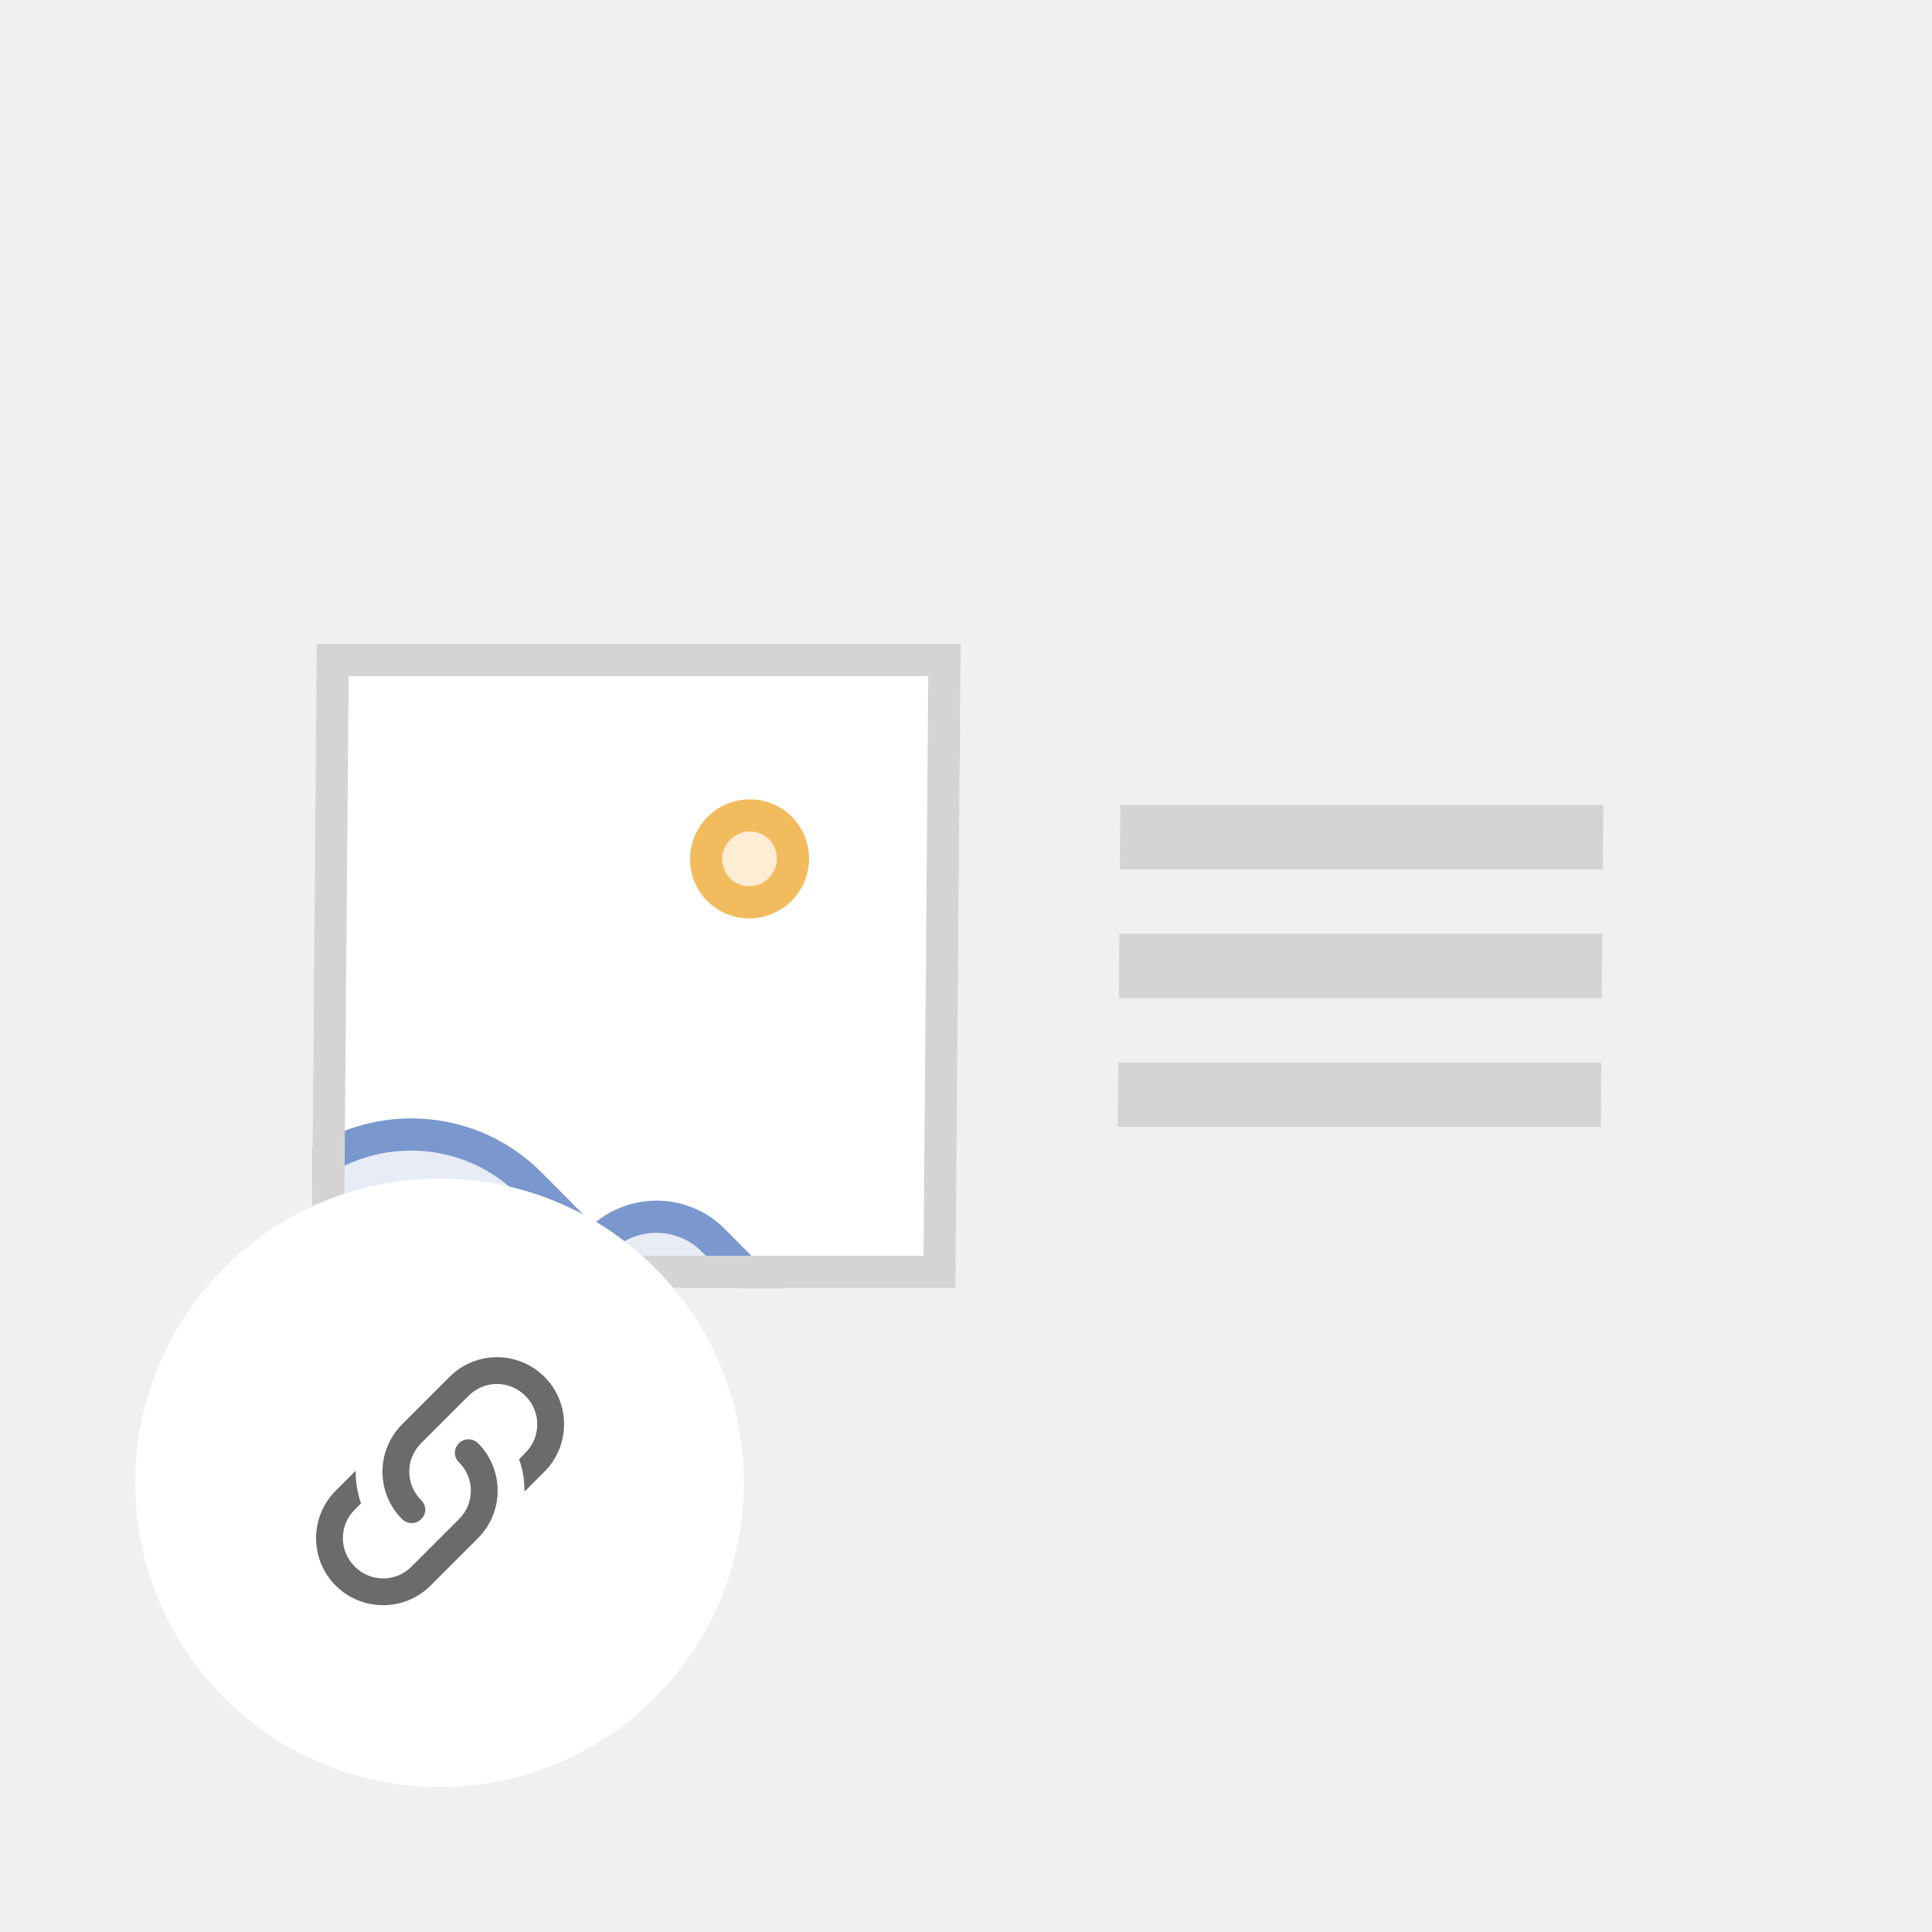
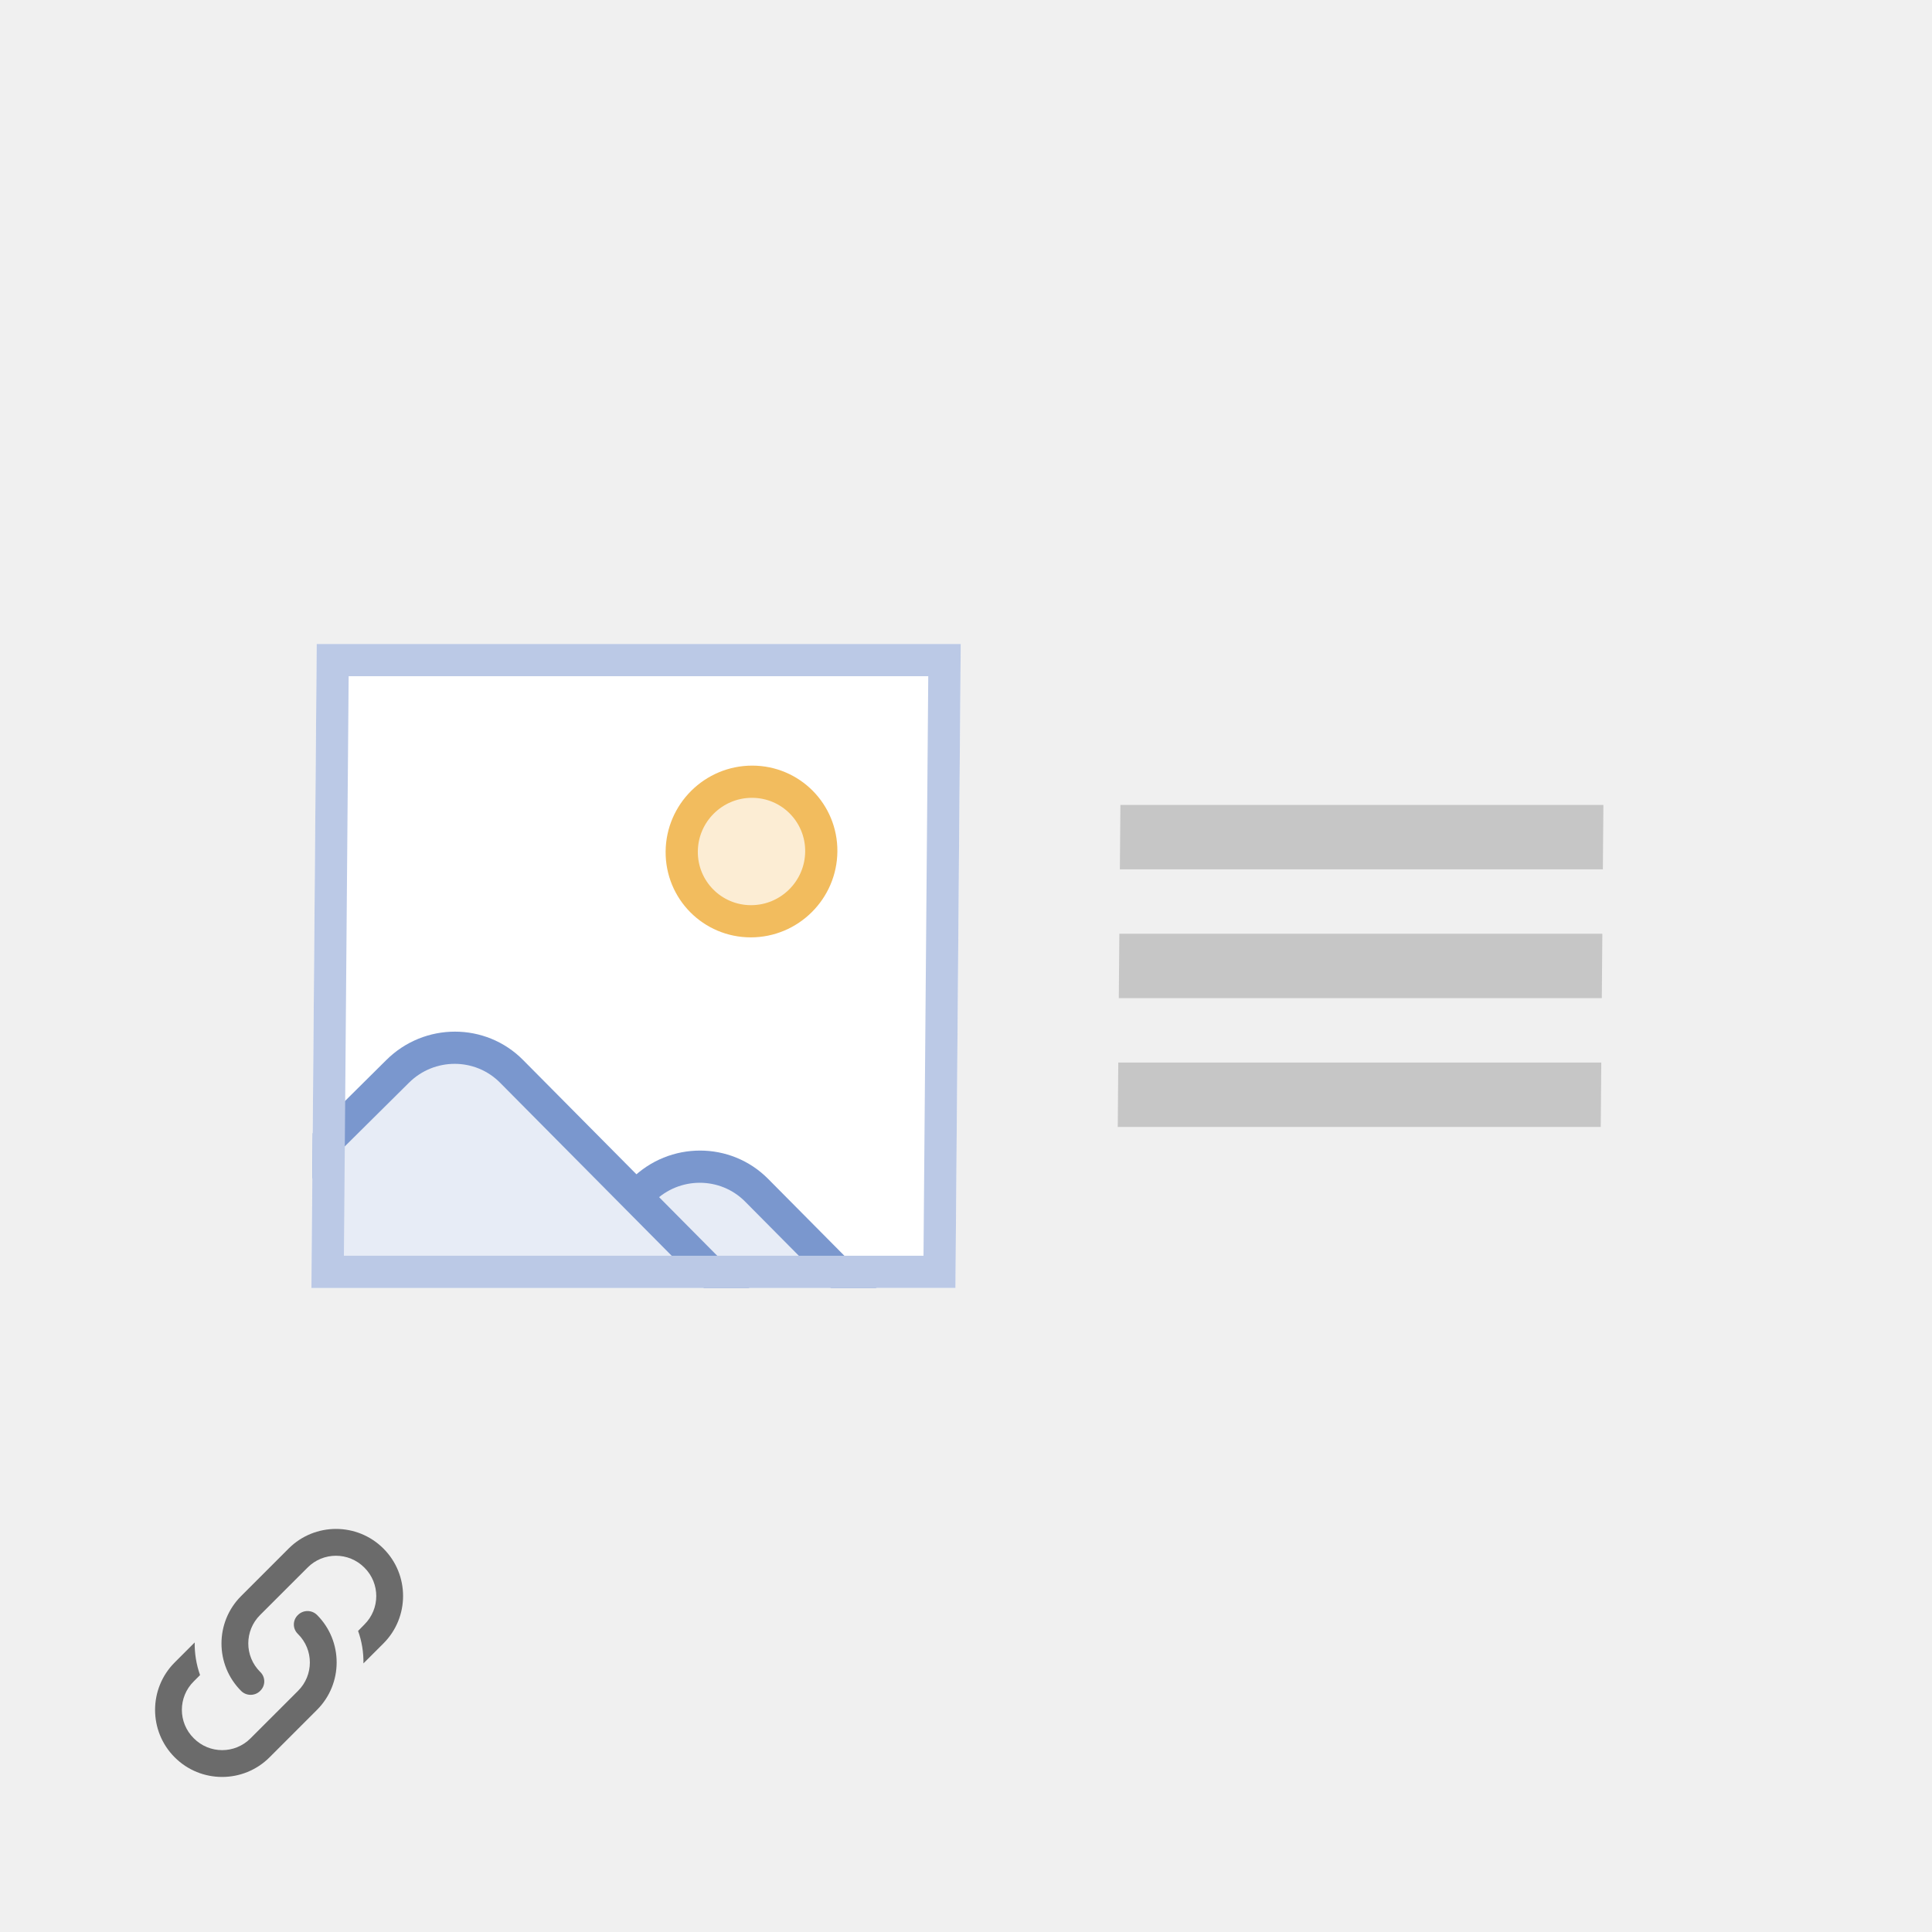
<svg xmlns="http://www.w3.org/2000/svg" width="60" height="60" viewBox="0 0 60 60" fill="none">
-   <g clip-path="url(#clip0_2449_2640)">
+   <g clip-path="url(#clip0_2471_3023)">
    <rect width="20" height="20" transform="matrix(1 0 -0.00820296 0.999966 9.83594 19.9995)" fill="white" />
-     <mask id="mask0_2449_2640" style="mask-type:alpha" maskUnits="userSpaceOnUse" x="9" y="19" width="21" height="21">
+     <mask id="mask0_2471_3023" style="mask-type:alpha" maskUnits="userSpaceOnUse" x="9" y="19" width="21" height="21">
      <rect x="0.496" y="0.5" width="19" height="19" transform="matrix(1 0 -0.00820296 0.999966 9.84004 19.9995)" fill="#F8F8F8" stroke="#B8B8B8" />
    </mask>
-     <g mask="url(#mask0_2449_2640)">
-       <path d="M24.628 26.673C24.622 27.418 24.013 28.023 23.267 28.023C22.522 28.023 21.922 27.418 21.928 26.673C21.934 25.927 22.544 25.323 23.289 25.323C24.035 25.323 24.634 25.927 24.628 26.673Z" fill="#FCEDD4" stroke="#F2BC5E" />
-       <rect x="12.916" y="44.173" width="10.496" height="10.496" rx="2.5" transform="matrix(0.712883 -0.707107 0.701283 0.707107 -27.2692 22.0711)" fill="#E7ECF6" stroke="#7A97CE" />
-       <rect x="5.304" y="40.48" width="10.496" height="15.164" rx="5.248" transform="matrix(0.712883 -0.707107 0.701283 0.707107 -26.8653 15.6073)" fill="#E7ECF6" stroke="#7A97CE" />
+     <g mask="url(#mask0_2471_3023)">
+       <circle r="2.167" transform="matrix(1 0 -0.00820296 0.999966 23.3386 26.4439)" fill="#FCEDD4" stroke="#F2BC5E" />
+       <rect x="14.262" y="42.618" width="10.496" height="10.496" rx="2.5" transform="matrix(0.712883 -0.707107 0.701283 0.707107 -25.7921 22.5675)" fill="#E7ECF6" stroke="#7A97CE" />
+       <rect x="6.651" y="38.925" width="10.496" height="15.164" rx="2.5" transform="matrix(0.712883 -0.707107 0.701283 0.707107 -25.3882 16.1036)" fill="#E7ECF6" stroke="#7A97CE" />
    </g>
-     <rect x="0.496" y="0.5" width="19" height="19" transform="matrix(1 0 -0.00820296 0.999966 9.84004 19.9995)" stroke="#D4D4D4" />
-     <rect width="15" height="2" transform="matrix(1 0 -0.00820296 0.999966 34.7949 24.999)" fill="#D4D4D4" />
-     <rect width="15" height="2" transform="matrix(1 0 -0.00820296 0.999966 34.7621 28.999)" fill="#D4D4D4" />
-     <rect width="15" height="2" transform="matrix(1 0 -0.00820296 0.999966 34.7293 32.9985)" fill="#D4D4D4" />
-     <ellipse cx="13.65" cy="46.05" rx="9.45" ry="9.45" fill="white" />
-     <rect width="10" height="10" transform="translate(8.66669 41)" fill="white" />
-     <path d="M13.079 46.587C13.25 46.75 13.25 47.017 13.079 47.179C12.917 47.342 12.65 47.342 12.488 47.179C11.675 46.367 11.675 45.046 12.488 44.233L13.963 42.758C14.775 41.946 16.096 41.946 16.908 42.758C17.721 43.571 17.721 44.892 16.908 45.704L16.288 46.325C16.292 45.983 16.238 45.642 16.121 45.317L16.317 45.117C16.808 44.629 16.808 43.837 16.317 43.35C15.829 42.858 15.037 42.858 14.55 43.35L13.079 44.821C12.588 45.308 12.588 46.1 13.079 46.587ZM14.254 44.821C14.417 44.658 14.683 44.658 14.846 44.821C15.658 45.633 15.658 46.954 14.846 47.767L13.371 49.242C12.558 50.054 11.238 50.054 10.425 49.242C9.613 48.429 9.613 47.108 10.425 46.296L11.046 45.675C11.042 46.017 11.096 46.358 11.213 46.688L11.017 46.883C10.525 47.371 10.525 48.163 11.017 48.65C11.504 49.142 12.296 49.142 12.783 48.65L14.254 47.179C14.746 46.692 14.746 45.9 14.254 45.413C14.083 45.25 14.083 44.983 14.254 44.821Z" fill="#6B6B6B" />
+     <rect x="0.496" y="0.5" width="19" height="19" transform="matrix(1 0 -0.00820296 0.999966 9.84004 19.9995)" stroke="#BBC9E6" />
+     <rect width="15" height="2" transform="matrix(1 0 -0.00820296 0.999966 34.7949 24.999)" fill="#C6C6C6" />
+     <rect width="15" height="2" transform="matrix(1 0 -0.00820296 0.999966 34.7621 28.999)" fill="#C6C6C6" />
+     <rect width="15" height="2" transform="matrix(1 0 -0.00820296 0.999966 34.7293 32.9985)" fill="#C6C6C6" />
+     <path d="M8.079 51.921C8.25 52.084 8.25 52.35 8.079 52.513C7.917 52.675 7.65 52.675 7.488 52.513C6.675 51.7 6.675 50.379 7.488 49.567L8.963 48.092C9.775 47.279 11.096 47.279 11.908 48.092C12.721 48.904 12.721 50.225 11.908 51.038L11.287 51.658C11.292 51.317 11.238 50.975 11.121 50.65L11.317 50.45C11.808 49.963 11.808 49.171 11.317 48.684C10.829 48.192 10.037 48.192 9.55 48.684L8.079 50.154C7.588 50.642 7.588 51.434 8.079 51.921ZM9.254 50.154C9.417 49.992 9.683 49.992 9.846 50.154C10.658 50.967 10.658 52.288 9.846 53.1L8.371 54.575C7.558 55.388 6.238 55.388 5.425 54.575C4.613 53.763 4.613 52.442 5.425 51.629L6.046 51.008C6.042 51.35 6.096 51.692 6.213 52.021L6.017 52.217C5.525 52.704 5.525 53.496 6.017 53.983C6.504 54.475 7.296 54.475 7.783 53.983L9.254 52.513C9.746 52.025 9.746 51.233 9.254 50.746C9.083 50.584 9.083 50.317 9.254 50.154Z" fill="#6B6B6B" />
  </g>
  <defs>
-     <clipPath id="clip0_2449_2640">
+     <clipPath id="clip0_2471_3023">
      <rect width="60" height="60" fill="white" />
    </clipPath>
  </defs>
</svg>
